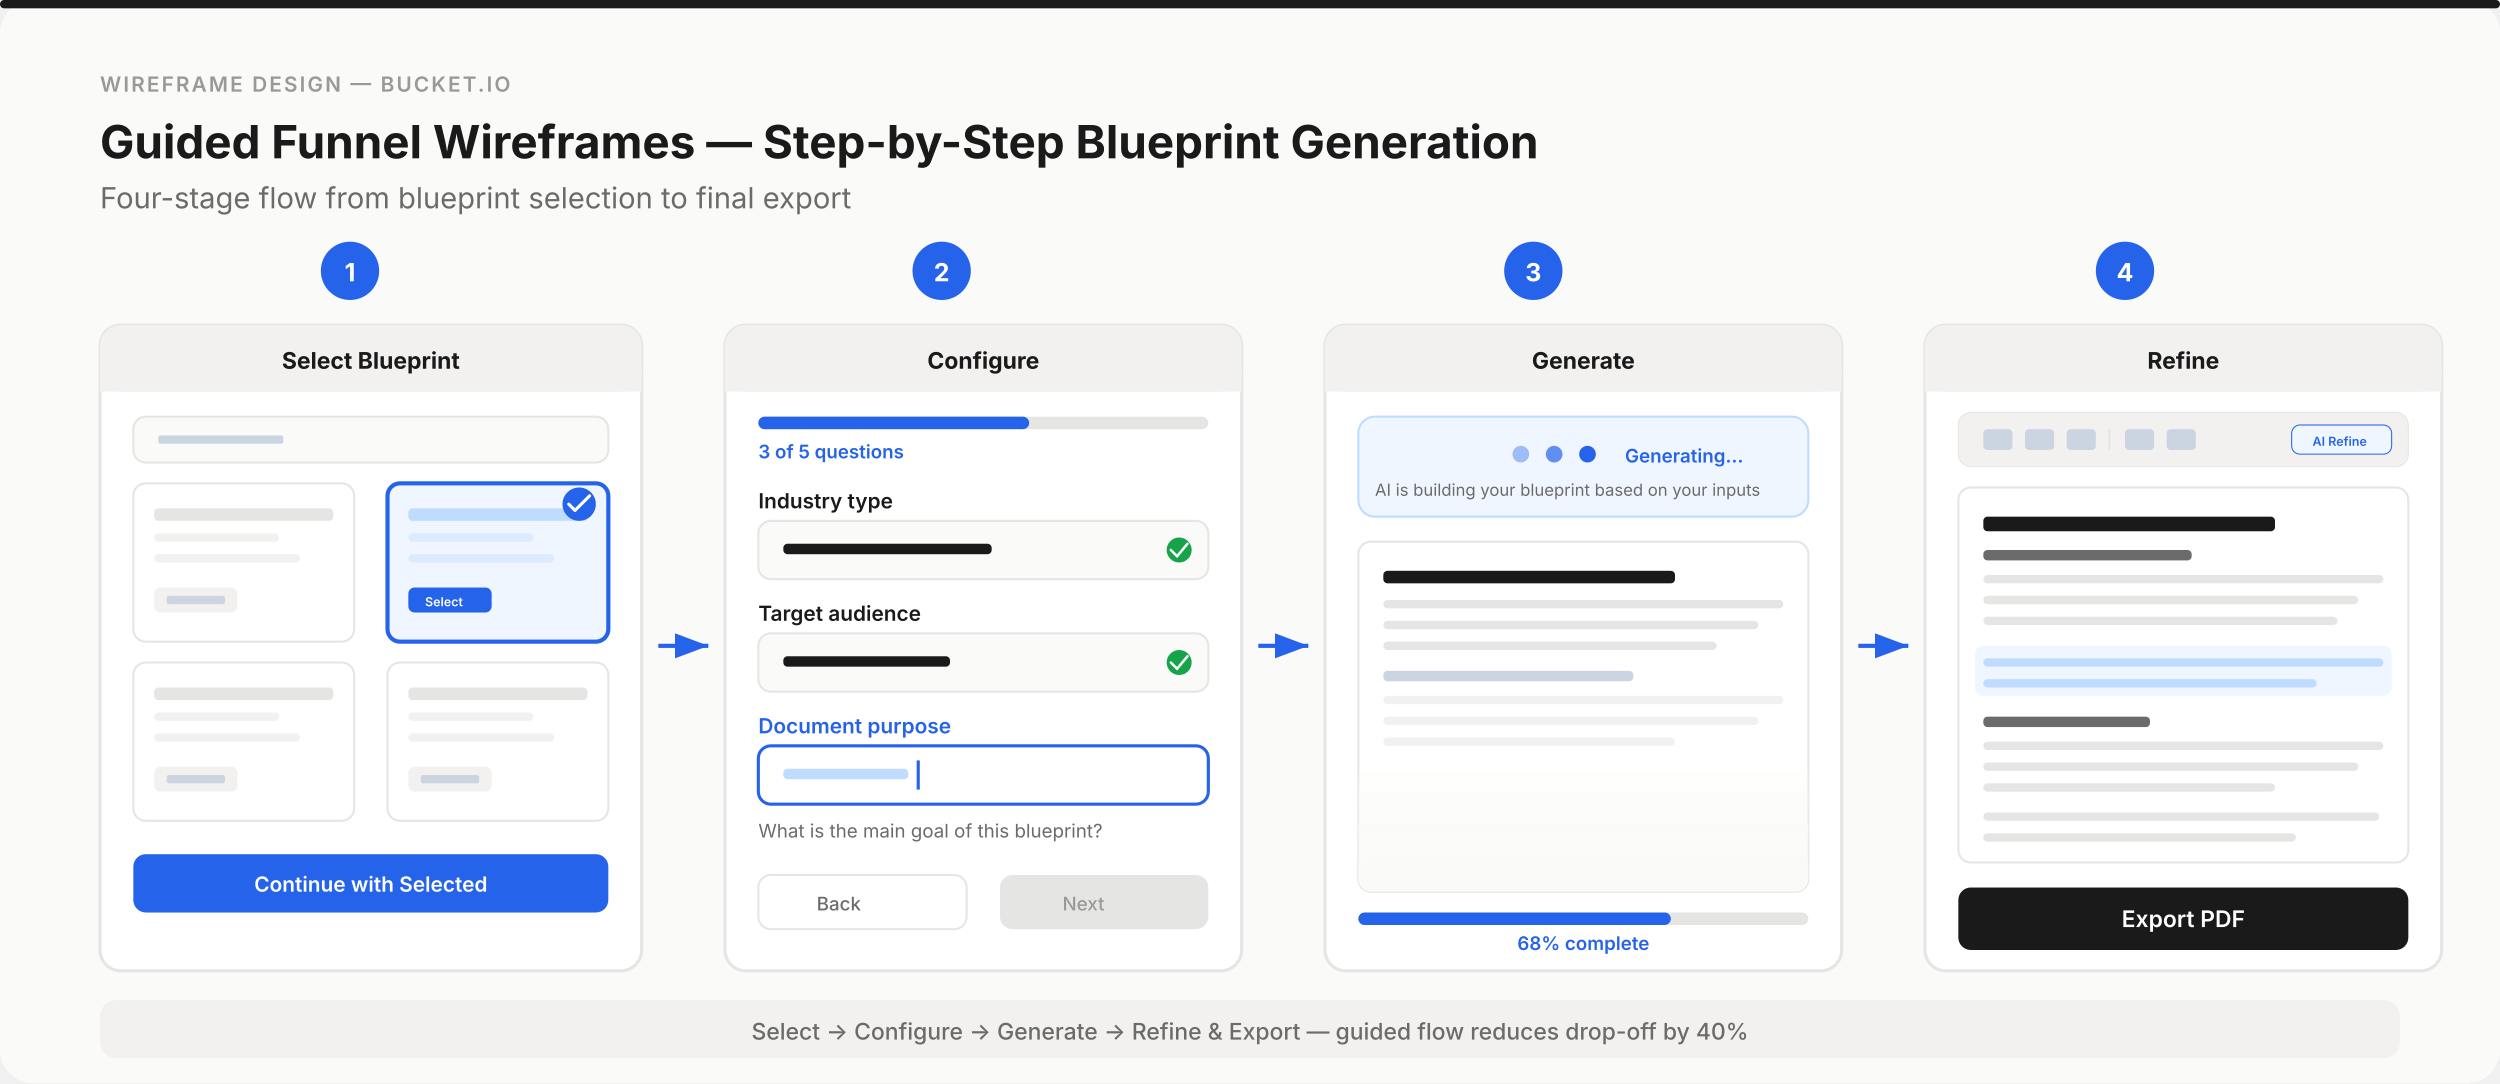
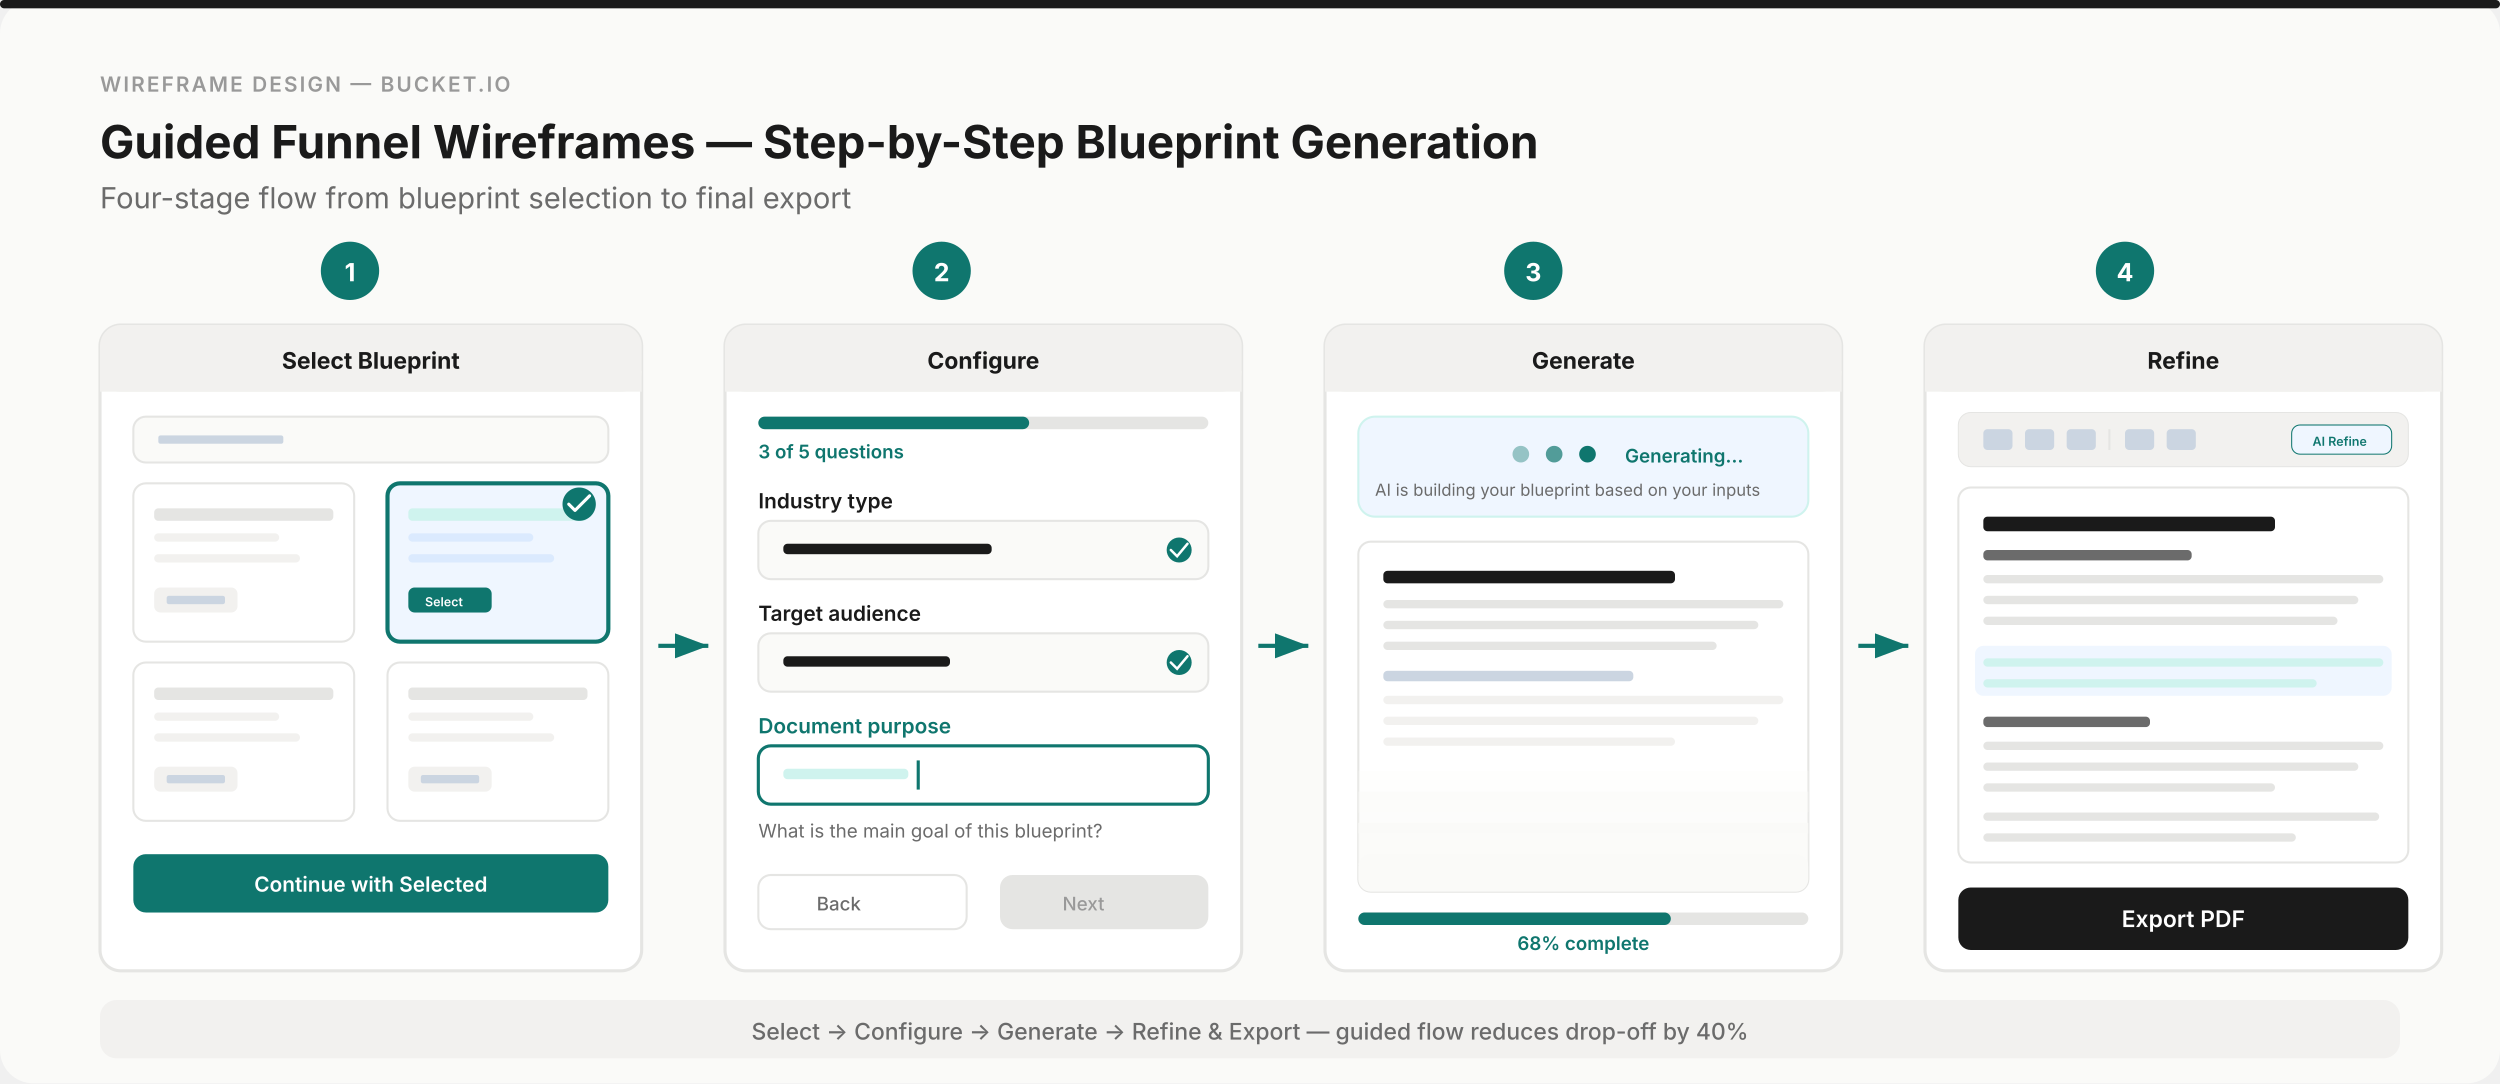
<svg xmlns="http://www.w3.org/2000/svg" viewBox="0 0 1200 520" font-family="Inter, -apple-system, BlinkMacSystemFont, sans-serif">
  <defs>
    <style>
      .metric-label { font-size: 10px; fill: #999; text-transform: uppercase; letter-spacing: 1px; font-weight: 600; }
    </style>
    <marker id="arrow" markerWidth="8" markerHeight="6" refX="8" refY="3" orient="auto">
-       <polygon points="0 0, 8 3, 0 6" fill="#2563EB" />
+       <polygon points="0 0, 8 3, 0 6" fill="#0F766E" />
    </marker>
  </defs>
  <rect width="1200" height="520" rx="16" fill="#FAFAF8" />
  <rect x="0" y="0" width="1200" height="4" rx="2" fill="#1A1A1A" />
  <text x="48" y="44" class="metric-label">WIREFRAME DESIGN — BUCKET.IO</text>
  <text x="48" y="76" style="font-size: 22px; font-weight: 700; fill: #1A1A1A;">Guided Funnel Wireframes — Step-by-Step Blueprint Generation</text>
  <text x="48" y="100" style="font-size: 14px; fill: #6B6B6B;">Four-stage flow from blueprint selection to final export</text>
-   <circle cx="168" cy="130" r="14" fill="#2563EB" />
+   <circle cx="168" cy="130" r="14" fill="#0F766E" />
  <text x="168" y="135" style="font-size: 12px; font-weight: 700; fill: white;" text-anchor="middle">1</text>
-   <circle cx="452" cy="130" r="14" fill="#2563EB" />
+   <circle cx="452" cy="130" r="14" fill="#0F766E" />
  <text x="452" y="135" style="font-size: 12px; font-weight: 700; fill: white;" text-anchor="middle">2</text>
-   <circle cx="736" cy="130" r="14" fill="#2563EB" />
+   <circle cx="736" cy="130" r="14" fill="#0F766E" />
  <text x="736" y="135" style="font-size: 12px; font-weight: 700; fill: white;" text-anchor="middle">3</text>
-   <circle cx="1020" cy="130" r="14" fill="#2563EB" />
+   <circle cx="1020" cy="130" r="14" fill="#0F766E" />
  <text x="1020" y="135" style="font-size: 12px; font-weight: 700; fill: white;" text-anchor="middle">4</text>
  <rect x="48" y="156" width="260" height="310" rx="10" fill="white" stroke="#E5E5E3" stroke-width="1.5" />
  <rect x="48" y="156" width="260" height="32" rx="10" fill="#F2F1EF" />
  <rect x="48" y="178" width="260" height="10" fill="#F2F1EF" />
  <text x="178" y="177" style="font-size: 11px; font-weight: 700; fill: #1A1A1A;" text-anchor="middle">Select Blueprint</text>
  <rect x="64" y="200" width="228" height="22" rx="6" fill="#FAFAF8" stroke="#E5E5E3" stroke-width="1" />
  <rect x="76" y="209" width="60" height="4" rx="1" fill="#CBD5E1" />
  <rect x="64" y="232" width="106" height="76" rx="6" fill="white" stroke="#E5E5E3" stroke-width="1" />
  <rect x="74" y="244" width="86" height="6" rx="2" fill="#E5E5E3" />
  <rect x="74" y="256" width="60" height="4" rx="2" fill="#F2F1EF" />
  <rect x="74" y="266" width="70" height="4" rx="2" fill="#F2F1EF" />
  <rect x="74" y="282" width="40" height="12" rx="3" fill="#F2F1EF" />
  <rect x="80" y="286" width="28" height="4" rx="1" fill="#CBD5E1" />
-   <rect x="186" y="232" width="106" height="76" rx="6" fill="#EFF6FF" stroke="#2563EB" stroke-width="2" />
-   <rect x="196" y="244" width="86" height="6" rx="2" fill="#BFDBFE" />
+   <rect x="186" y="232" width="106" height="76" rx="6" fill="#EFF6FF" stroke="#0F766E" stroke-width="2" />
+   <rect x="196" y="244" width="86" height="6" rx="2" fill="#CFF3EE" />
  <rect x="196" y="256" width="60" height="4" rx="2" fill="#DBEAFE" />
  <rect x="196" y="266" width="70" height="4" rx="2" fill="#DBEAFE" />
-   <rect x="196" y="282" width="40" height="12" rx="3" fill="#2563EB" />
+   <rect x="196" y="282" width="40" height="12" rx="3" fill="#0F766E" />
  <text x="204" y="291" style="font-size: 6px; font-weight: 600; fill: white;">Select</text>
-   <circle cx="278" cy="242" r="8" fill="#2563EB" />
+   <circle cx="278" cy="242" r="8" fill="#0F766E" />
  <polyline points="273,242 276,245 283,238" fill="none" stroke="white" stroke-width="1.5" stroke-linecap="round" stroke-linejoin="round" />
  <rect x="64" y="318" width="106" height="76" rx="6" fill="white" stroke="#E5E5E3" stroke-width="1" />
  <rect x="74" y="330" width="86" height="6" rx="2" fill="#E5E5E3" />
  <rect x="74" y="342" width="60" height="4" rx="2" fill="#F2F1EF" />
  <rect x="74" y="352" width="70" height="4" rx="2" fill="#F2F1EF" />
  <rect x="74" y="368" width="40" height="12" rx="3" fill="#F2F1EF" />
  <rect x="80" y="372" width="28" height="4" rx="1" fill="#CBD5E1" />
  <rect x="186" y="318" width="106" height="76" rx="6" fill="white" stroke="#E5E5E3" stroke-width="1" />
  <rect x="196" y="330" width="86" height="6" rx="2" fill="#E5E5E3" />
  <rect x="196" y="342" width="60" height="4" rx="2" fill="#F2F1EF" />
  <rect x="196" y="352" width="70" height="4" rx="2" fill="#F2F1EF" />
  <rect x="196" y="368" width="40" height="12" rx="3" fill="#F2F1EF" />
  <rect x="202" y="372" width="28" height="4" rx="1" fill="#CBD5E1" />
-   <rect x="64" y="410" width="228" height="28" rx="6" fill="#2563EB" />
+   <rect x="64" y="410" width="228" height="28" rx="6" fill="#0F766E" />
  <text x="178" y="428" style="font-size: 10px; font-weight: 600; fill: white;" text-anchor="middle">Continue with Selected</text>
-   <line x1="316" y1="310" x2="340" y2="310" stroke="#2563EB" stroke-width="2" marker-end="url(#arrow)" />
+   <line x1="316" y1="310" x2="340" y2="310" stroke="#0F766E" stroke-width="2" marker-end="url(#arrow)" />
  <rect x="348" y="156" width="248" height="310" rx="10" fill="white" stroke="#E5E5E3" stroke-width="1.5" />
  <rect x="348" y="156" width="248" height="32" rx="10" fill="#F2F1EF" />
  <rect x="348" y="178" width="248" height="10" fill="#F2F1EF" />
  <text x="472" y="177" style="font-size: 11px; font-weight: 700; fill: #1A1A1A;" text-anchor="middle">Configure</text>
  <rect x="364" y="200" width="216" height="6" rx="3" fill="#E5E5E3" />
-   <rect x="364" y="200" width="130" height="6" rx="3" fill="#2563EB" />
-   <text x="364" y="220" style="font-size: 9px; font-weight: 600; fill: #2563EB;">3 of 5 questions</text>
+   <rect x="364" y="200" width="130" height="6" rx="3" fill="#0F766E" />
+   <text x="364" y="220" style="font-size: 9px; font-weight: 600; fill: #0F766E;">3 of 5 questions</text>
  <text x="364" y="244" style="font-size: 10px; font-weight: 600; fill: #1A1A1A;">Industry type</text>
  <rect x="364" y="250" width="216" height="28" rx="6" fill="#FAFAF8" stroke="#E5E5E3" stroke-width="1" />
  <rect x="376" y="261" width="100" height="5" rx="2" fill="#1A1A1A" />
-   <circle cx="566" cy="264" r="6" fill="#16A34A" />
+   <circle cx="566" cy="264" r="6" fill="#0F766E" />
  <polyline points="562,264 565,267 570,261" fill="none" stroke="white" stroke-width="1.2" stroke-linecap="round" />
  <text x="364" y="298" style="font-size: 10px; font-weight: 600; fill: #1A1A1A;">Target audience</text>
  <rect x="364" y="304" width="216" height="28" rx="6" fill="#FAFAF8" stroke="#E5E5E3" stroke-width="1" />
  <rect x="376" y="315" width="80" height="5" rx="2" fill="#1A1A1A" />
-   <circle cx="566" cy="318" r="6" fill="#16A34A" />
+   <circle cx="566" cy="318" r="6" fill="#0F766E" />
  <polyline points="562,318 565,321 570,315" fill="none" stroke="white" stroke-width="1.2" stroke-linecap="round" />
-   <text x="364" y="352" style="font-size: 10px; font-weight: 600; fill: #2563EB;">Document purpose</text>
-   <rect x="364" y="358" width="216" height="28" rx="6" fill="white" stroke="#2563EB" stroke-width="1.5" />
-   <rect x="376" y="369" width="60" height="5" rx="2" fill="#BFDBFE" />
-   <rect x="440" y="365" width="1.5" height="14" fill="#2563EB" />
+   <text x="364" y="352" style="font-size: 10px; font-weight: 600; fill: #0F766E;">Document purpose</text>
+   <rect x="364" y="358" width="216" height="28" rx="6" fill="white" stroke="#0F766E" stroke-width="1.5" />
+   <rect x="376" y="369" width="60" height="5" rx="2" fill="#CFF3EE" />
+   <rect x="440" y="365" width="1.5" height="14" fill="#0F766E" />
  <text x="364" y="402" style="font-size: 9px; fill: #6B6B6B;">What is the main goal of this blueprint?</text>
  <rect x="364" y="420" width="100" height="26" rx="6" fill="white" stroke="#E5E5E3" stroke-width="1" />
  <text x="392" y="437" style="font-size: 9px; font-weight: 500; fill: #6B6B6B;">Back</text>
  <rect x="480" y="420" width="100" height="26" rx="6" fill="#E5E5E3" />
  <text x="510" y="437" style="font-size: 9px; font-weight: 500; fill: #999;">Next</text>
-   <line x1="604" y1="310" x2="628" y2="310" stroke="#2563EB" stroke-width="2" marker-end="url(#arrow)" />
+   <line x1="604" y1="310" x2="628" y2="310" stroke="#0F766E" stroke-width="2" marker-end="url(#arrow)" />
  <rect x="636" y="156" width="248" height="310" rx="10" fill="white" stroke="#E5E5E3" stroke-width="1.5" />
  <rect x="636" y="156" width="248" height="32" rx="10" fill="#F2F1EF" />
  <rect x="636" y="178" width="248" height="10" fill="#F2F1EF" />
  <text x="760" y="177" style="font-size: 11px; font-weight: 700; fill: #1A1A1A;" text-anchor="middle">Generate</text>
-   <rect x="652" y="200" width="216" height="48" rx="8" fill="#EFF6FF" stroke="#BFDBFE" stroke-width="1" />
-   <circle cx="730" cy="218" r="4" fill="#2563EB" opacity="0.4" />
-   <circle cx="746" cy="218" r="4" fill="#2563EB" opacity="0.7" />
-   <circle cx="762" cy="218" r="4" fill="#2563EB" opacity="1" />
-   <text x="780" y="222" style="font-size: 9px; font-weight: 600; fill: #2563EB;">Generating...</text>
+   <rect x="652" y="200" width="216" height="48" rx="8" fill="#EFF6FF" stroke="#CFF3EE" stroke-width="1" />
+   <circle cx="730" cy="218" r="4" fill="#0F766E" opacity="0.4" />
+   <circle cx="746" cy="218" r="4" fill="#0F766E" opacity="0.7" />
+   <circle cx="762" cy="218" r="4" fill="#0F766E" opacity="1" />
+   <text x="780" y="222" style="font-size: 9px; font-weight: 600; fill: #0F766E;">Generating...</text>
  <text x="660" y="238" style="font-size: 8px; fill: #6B6B6B;">AI is building your blueprint based on your inputs</text>
  <rect x="652" y="260" width="216" height="168" rx="6" fill="white" stroke="#E5E5E3" stroke-width="1" />
  <rect x="664" y="274" width="140" height="6" rx="2" fill="#1A1A1A" />
  <rect x="664" y="288" width="192" height="4" rx="2" fill="#E5E5E3" />
  <rect x="664" y="298" width="180" height="4" rx="2" fill="#E5E5E3" />
  <rect x="664" y="308" width="160" height="4" rx="2" fill="#E5E5E3" />
  <rect x="664" y="322" width="120" height="5" rx="2" fill="#CBD5E1" />
  <rect x="664" y="334" width="192" height="4" rx="2" fill="#F2F1EF" />
  <rect x="664" y="344" width="180" height="4" rx="2" fill="#F2F1EF" />
  <rect x="664" y="354" width="140" height="4" rx="2" fill="#F2F1EF" />
  <rect x="652" y="370" width="216" height="20" rx="0" fill="#FAFAF8" opacity="0.3" />
  <rect x="652" y="380" width="216" height="20" rx="0" fill="#FAFAF8" opacity="0.5" />
  <rect x="652" y="395" width="216" height="20" rx="0" fill="#FAFAF8" opacity="0.8" />
  <rect x="652" y="410" width="216" height="18" rx="6" fill="#FAFAF8" />
  <rect x="652" y="438" width="216" height="6" rx="3" fill="#E5E5E3" />
-   <rect x="652" y="438" width="150" height="6" rx="3" fill="#2563EB" />
-   <text x="760" y="456" style="font-size: 9px; font-weight: 600; fill: #2563EB;" text-anchor="middle">68% complete</text>
-   <line x1="892" y1="310" x2="916" y2="310" stroke="#2563EB" stroke-width="2" marker-end="url(#arrow)" />
+   <rect x="652" y="438" width="150" height="6" rx="3" fill="#0F766E" />
+   <text x="760" y="456" style="font-size: 9px; font-weight: 600; fill: #0F766E;" text-anchor="middle">68% complete</text>
+   <line x1="892" y1="310" x2="916" y2="310" stroke="#0F766E" stroke-width="2" marker-end="url(#arrow)" />
  <rect x="924" y="156" width="248" height="310" rx="10" fill="white" stroke="#E5E5E3" stroke-width="1.5" />
  <rect x="924" y="156" width="248" height="32" rx="10" fill="#F2F1EF" />
  <rect x="924" y="178" width="248" height="10" fill="#F2F1EF" />
  <text x="1048" y="177" style="font-size: 11px; font-weight: 700; fill: #1A1A1A;" text-anchor="middle">Refine</text>
  <rect x="940" y="198" width="216" height="26" rx="6" fill="#F2F1EF" stroke="#E5E5E3" stroke-width="0.5" />
  <rect x="952" y="206" width="14" height="10" rx="2" fill="#CBD5E1" />
  <rect x="972" y="206" width="14" height="10" rx="2" fill="#CBD5E1" />
  <rect x="992" y="206" width="14" height="10" rx="2" fill="#CBD5E1" />
  <rect x="1012" y="206" width="1" height="10" fill="#E5E5E3" />
  <rect x="1020" y="206" width="14" height="10" rx="2" fill="#CBD5E1" />
  <rect x="1040" y="206" width="14" height="10" rx="2" fill="#CBD5E1" />
-   <rect x="1100" y="204" width="48" height="14" rx="4" fill="#EFF6FF" stroke="#2563EB" stroke-width="0.5" />
-   <text x="1110" y="214" style="font-size: 6px; font-weight: 600; fill: #2563EB;">AI Refine</text>
+   <rect x="1100" y="204" width="48" height="14" rx="4" fill="#EFF6FF" stroke="#0F766E" stroke-width="0.5" />
+   <text x="1110" y="214" style="font-size: 6px; font-weight: 600; fill: #0F766E;">AI Refine</text>
  <rect x="940" y="234" width="216" height="180" rx="6" fill="white" stroke="#E5E5E3" stroke-width="1" />
  <rect x="952" y="248" width="140" height="7" rx="2" fill="#1A1A1A" />
  <rect x="952" y="264" width="100" height="5" rx="2" fill="#6B6B6B" />
  <rect x="952" y="276" width="192" height="4" rx="2" fill="#E5E5E3" />
  <rect x="952" y="286" width="180" height="4" rx="2" fill="#E5E5E3" />
  <rect x="952" y="296" width="170" height="4" rx="2" fill="#E5E5E3" />
  <rect x="948" y="310" width="200" height="24" rx="4" fill="#EFF6FF" />
-   <rect x="952" y="316" width="192" height="4" rx="2" fill="#BFDBFE" />
-   <rect x="952" y="326" width="160" height="4" rx="2" fill="#BFDBFE" />
+   <rect x="952" y="316" width="192" height="4" rx="2" fill="#CFF3EE" />
+   <rect x="952" y="326" width="160" height="4" rx="2" fill="#CFF3EE" />
  <rect x="952" y="344" width="80" height="5" rx="2" fill="#6B6B6B" />
  <rect x="952" y="356" width="192" height="4" rx="2" fill="#E5E5E3" />
  <rect x="952" y="366" width="180" height="4" rx="2" fill="#E5E5E3" />
  <rect x="952" y="376" width="140" height="4" rx="2" fill="#E5E5E3" />
  <rect x="952" y="390" width="190" height="4" rx="2" fill="#E5E5E3" />
  <rect x="952" y="400" width="150" height="4" rx="2" fill="#E5E5E3" />
  <rect x="940" y="426" width="216" height="30" rx="6" fill="#1A1A1A" />
  <text x="1048" y="445" style="font-size: 11px; font-weight: 600; fill: white;" text-anchor="middle">Export PDF</text>
  <rect x="48" y="480" width="1104" height="28" rx="8" fill="#F2F1EF" />
  <text x="600" y="499" style="font-size: 11px; font-weight: 500; fill: #6B6B6B;" text-anchor="middle">Select  →  Configure  →  Generate  →  Refine &amp; Export — guided flow reduces drop-off by 40%</text>
</svg>
